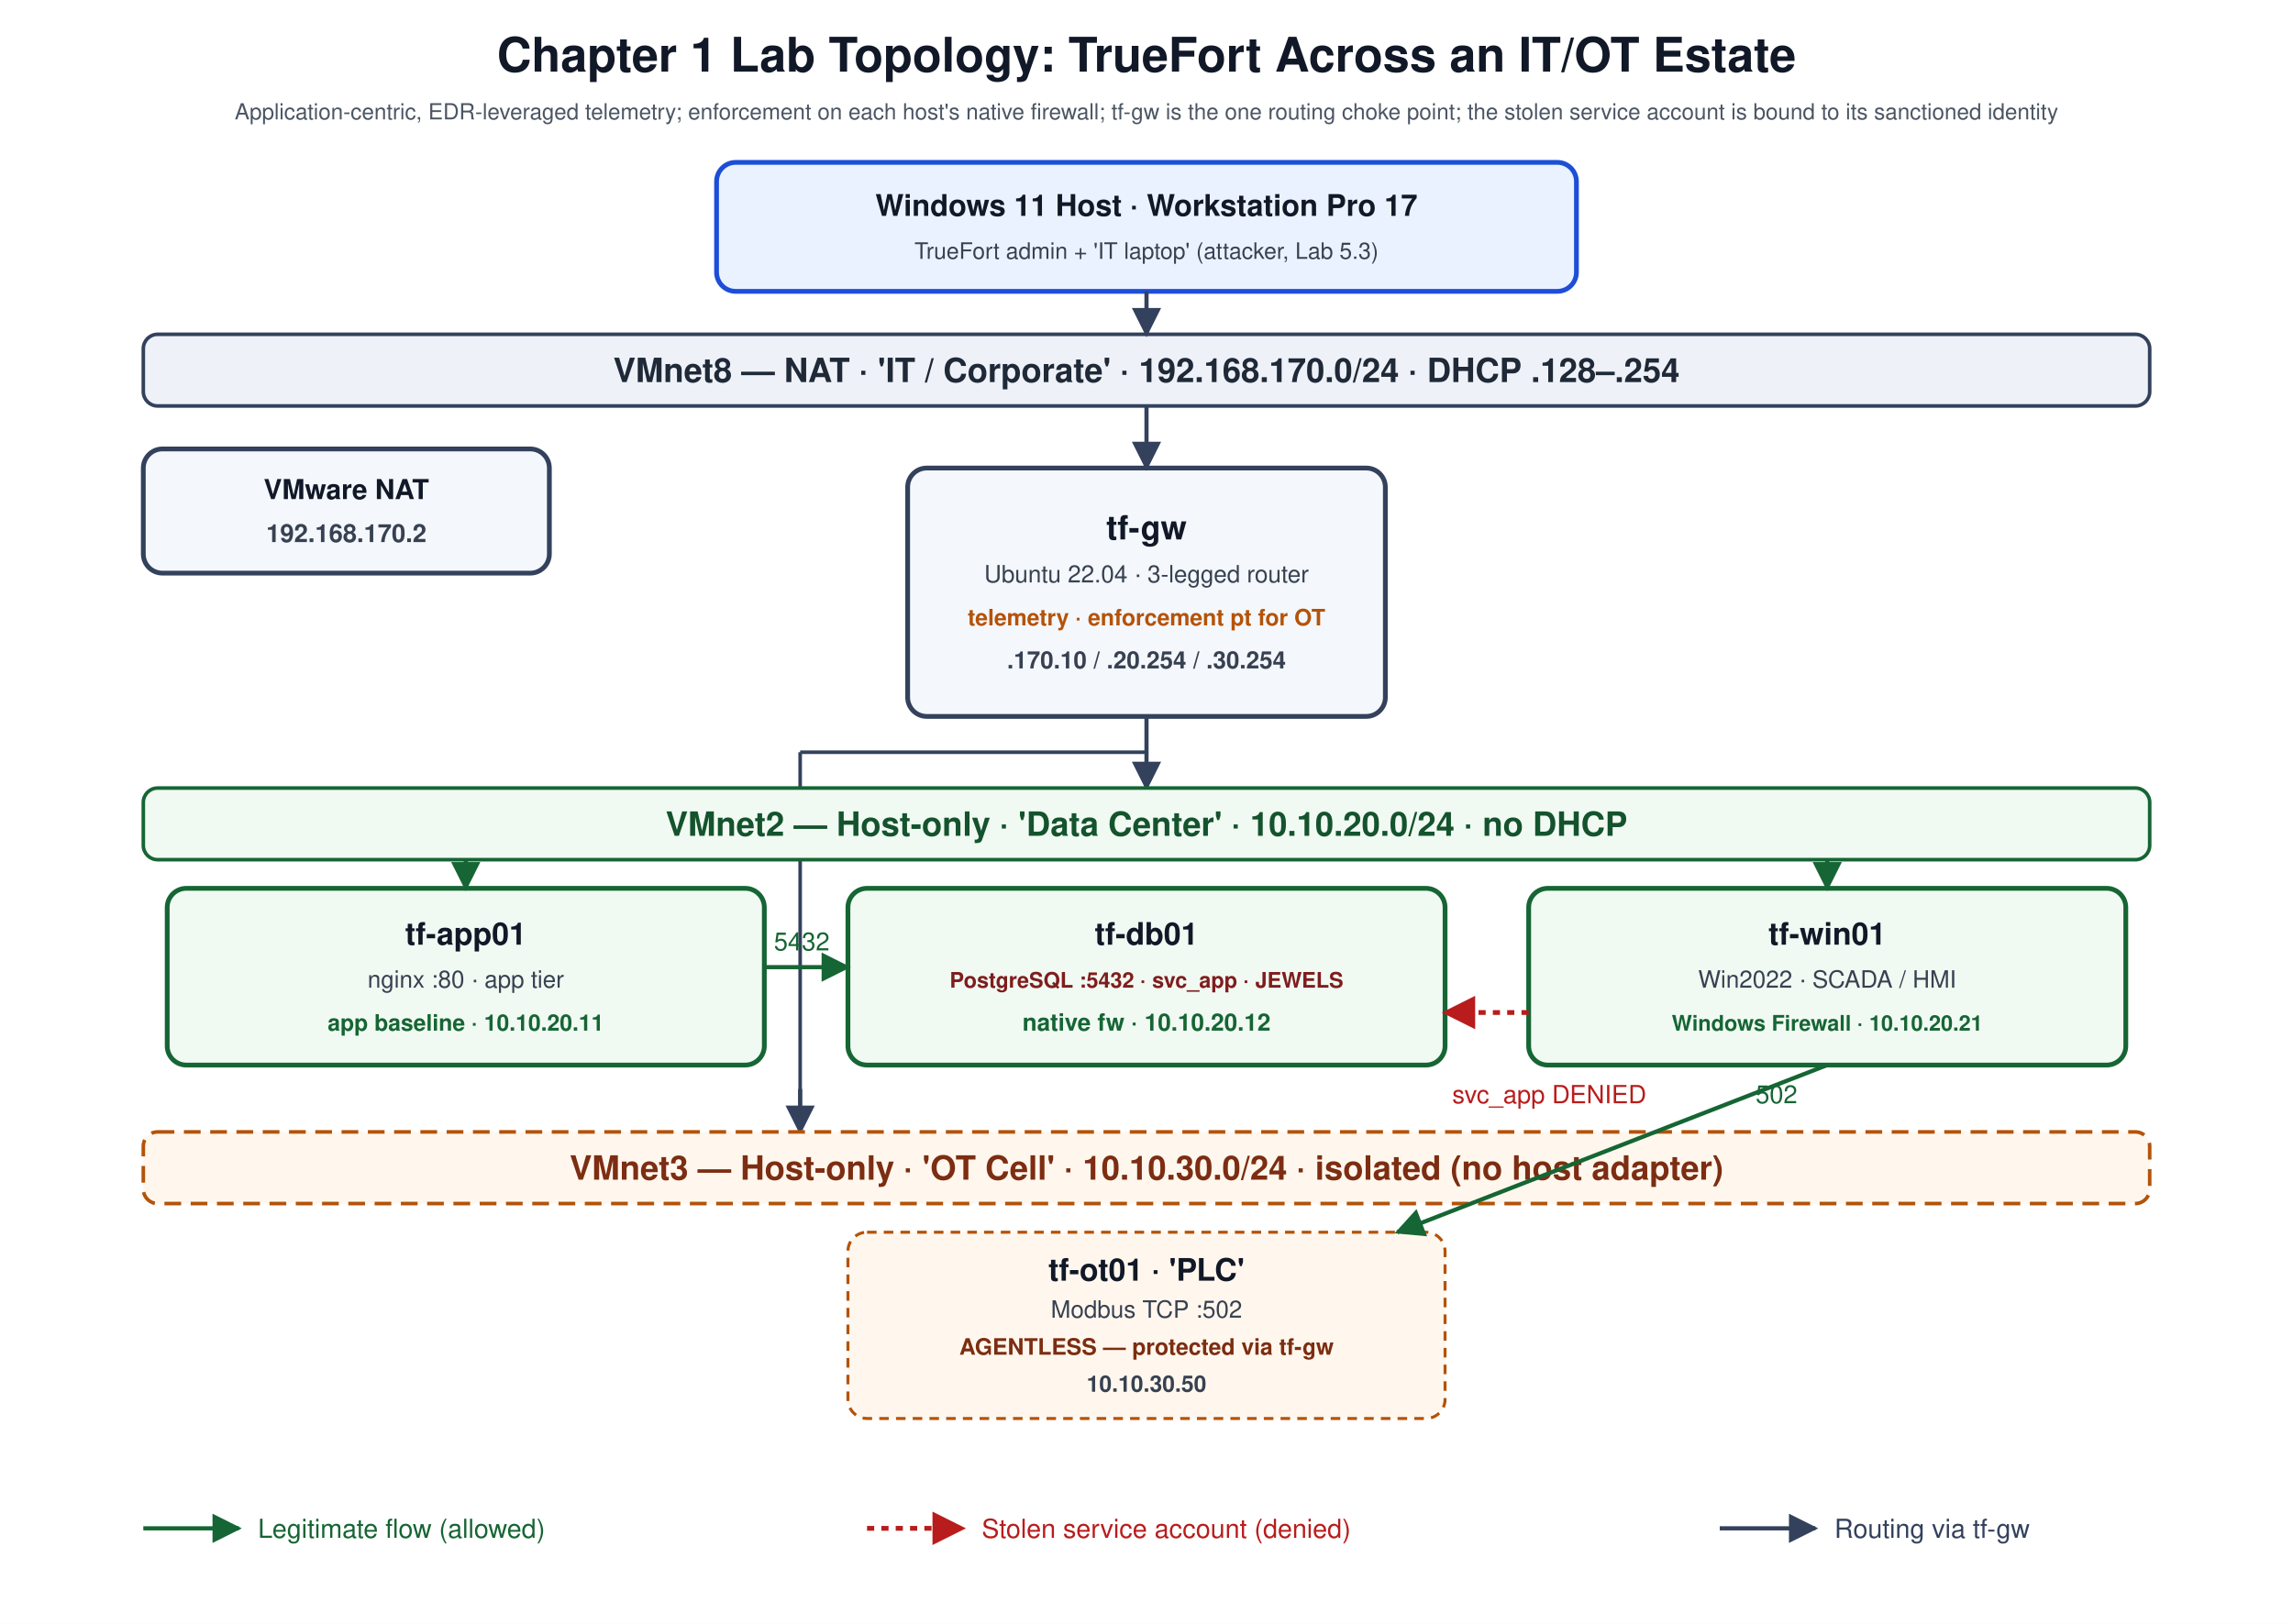
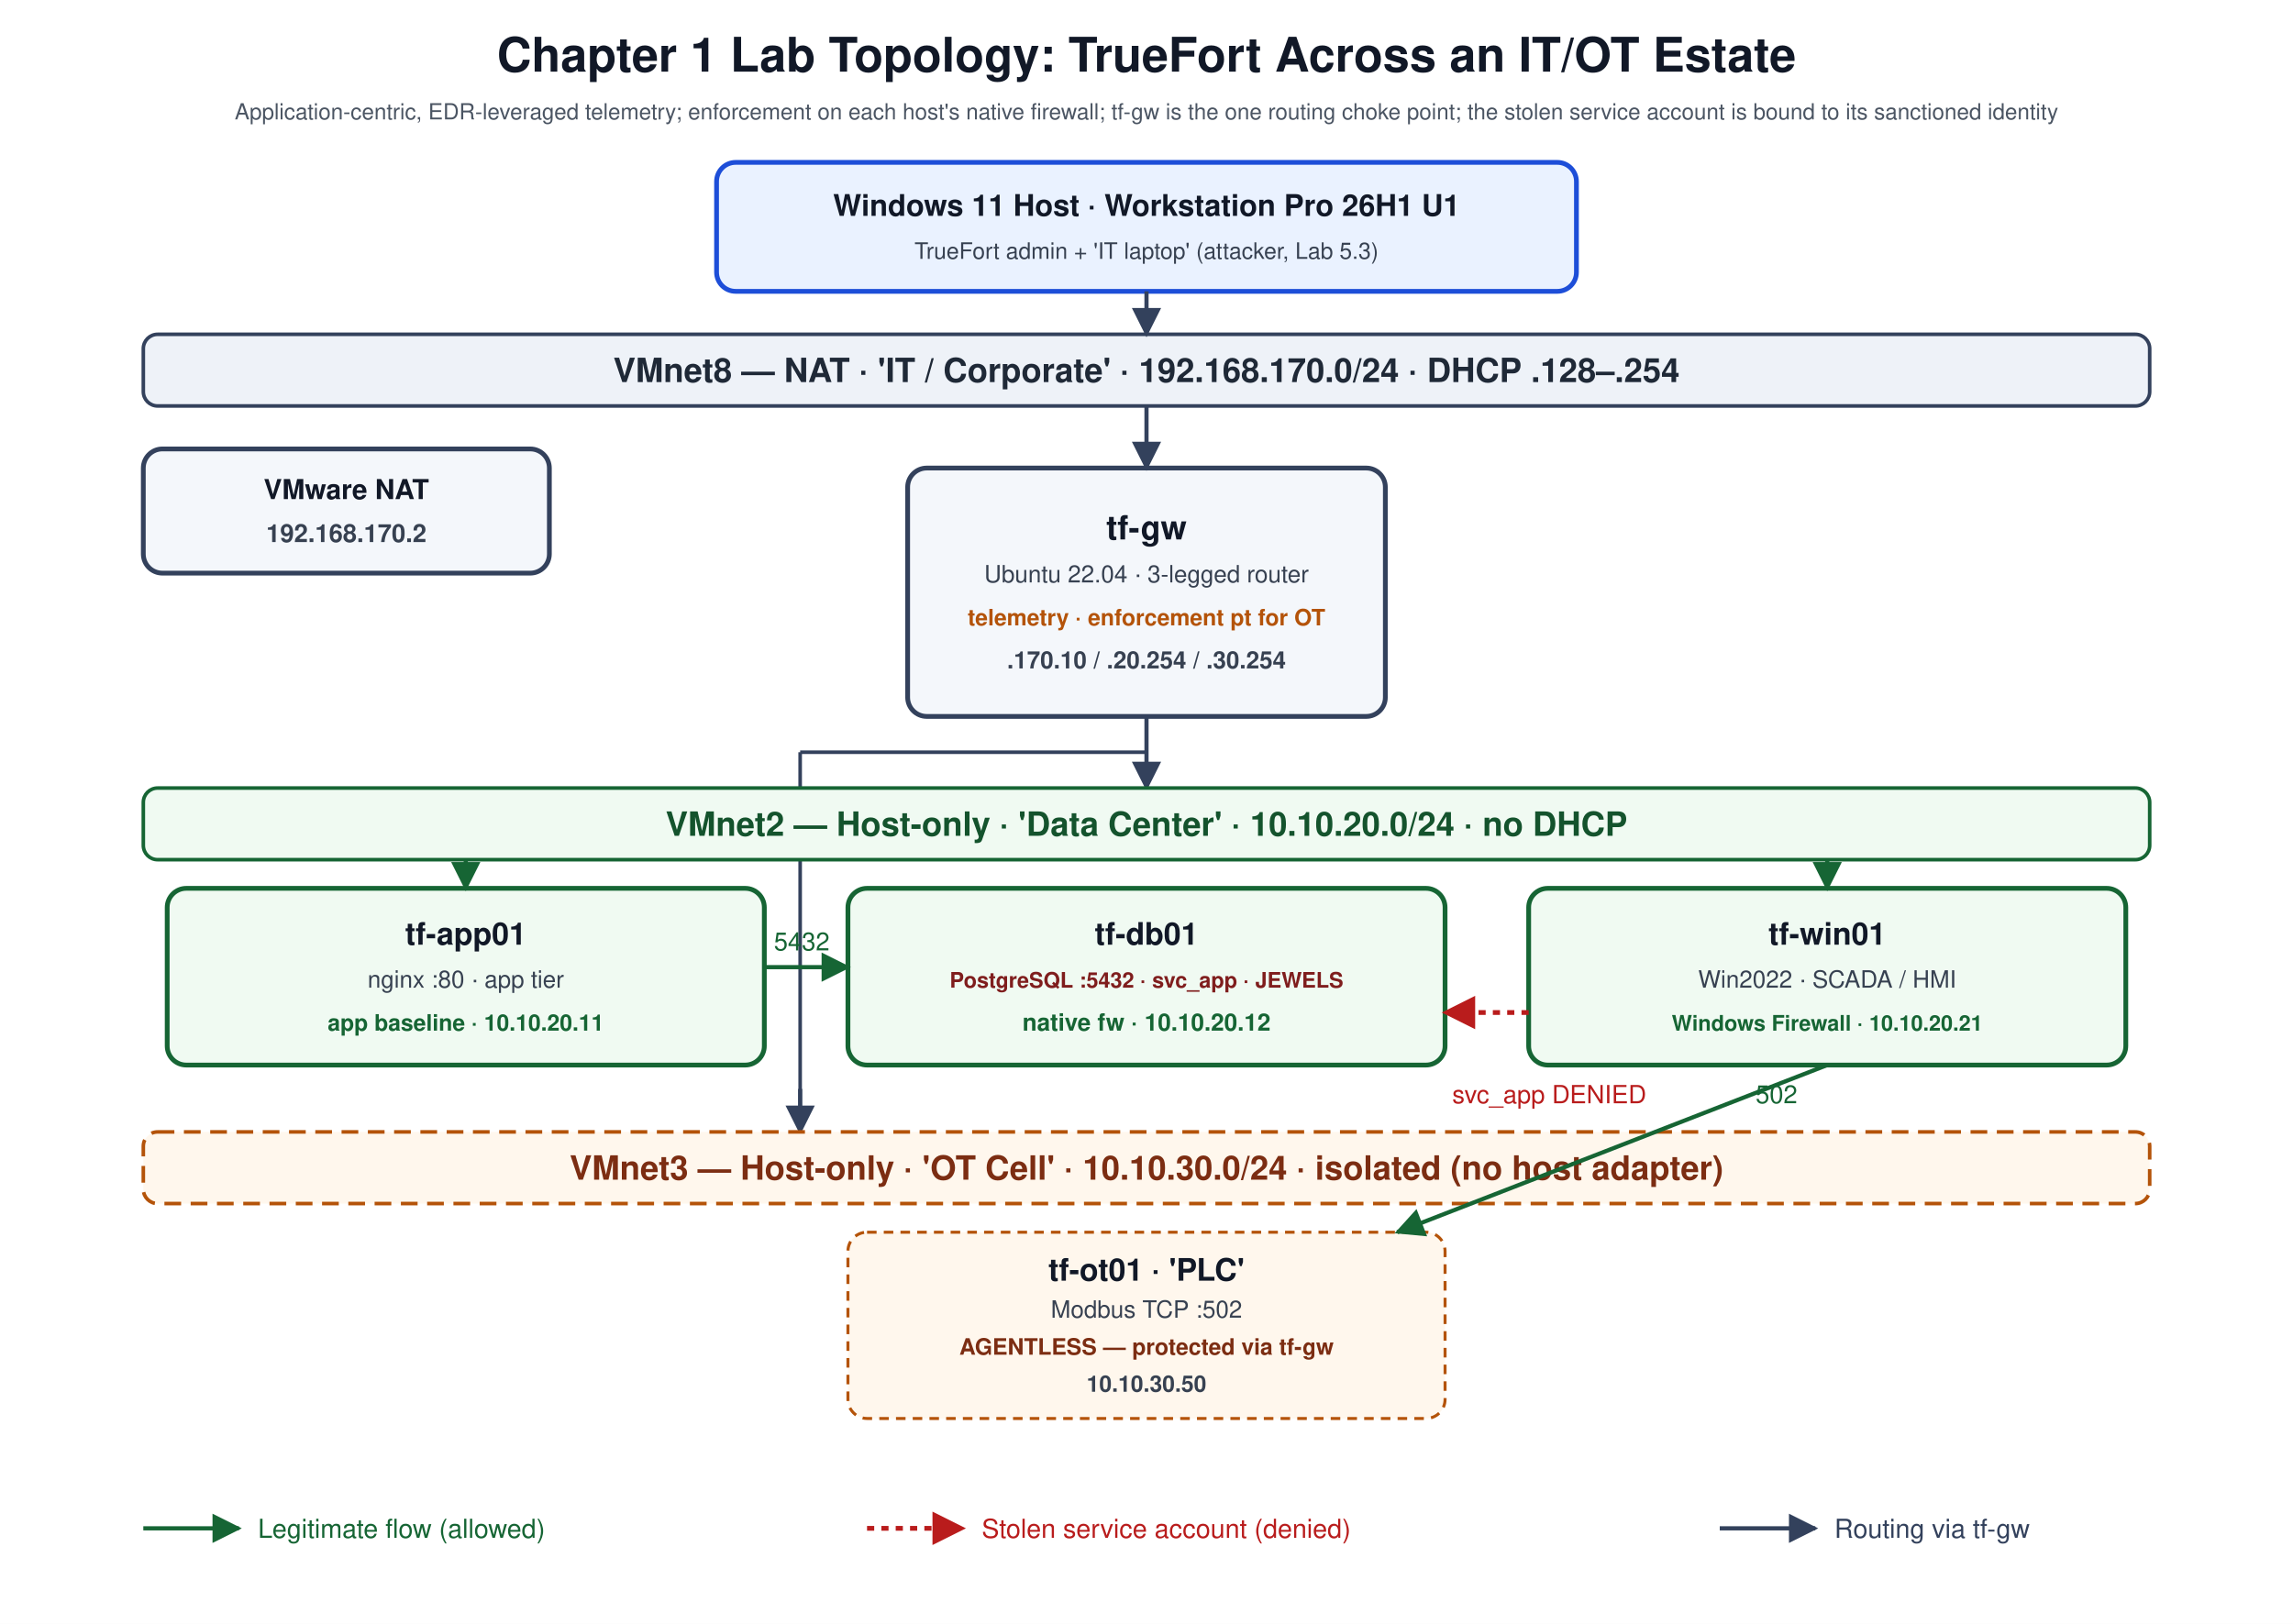
<svg xmlns="http://www.w3.org/2000/svg" viewBox="0 0 960 680" font-family="Helvetica, Arial, sans-serif">
  <defs>
    <marker id="arrow-alt" viewBox="0 0 10 10" refX="9" refY="5" markerWidth="7" markerHeight="7" orient="auto-start-reverse">
      <path d="M0,0 L10,5 L0,10 z" fill="#166534" />
    </marker>
    <marker id="arrow-mgmt" viewBox="0 0 10 10" refX="9" refY="5" markerWidth="7" markerHeight="7" orient="auto-start-reverse">
      <path d="M0,0 L10,5 L0,10 z" fill="#33415c" />
    </marker>
    <marker id="arrow-warn" viewBox="0 0 10 10" refX="9" refY="5" markerWidth="7" markerHeight="7" orient="auto-start-reverse">
      <path d="M0,0 L10,5 L0,10 z" fill="#b91c1c" />
    </marker>
  </defs>
  <rect x="0" y="0" width="960" height="680" fill="#ffffff" />
  <text x="480.0" y="30" text-anchor="middle" font-size="20" font-weight="700" fill="#111827">Chapter 1 Lab Topology: TrueFort Across an IT/OT Estate</text>
  <text x="480.0" y="50" text-anchor="middle" font-size="9.3" fill="#4b5563">Application-centric, EDR-leveraged telemetry; enforcement on each host's native firewall; tf-gw is the one routing choke point; the stolen service account is bound to its sanctioned identity</text>
  <rect x="300" y="68" width="360" height="54" rx="8" fill="#eaf2ff" stroke="#1d4ed8" stroke-width="2" />
-   <text x="480.0" y="90.4" text-anchor="middle" font-size="12.5" font-weight="700" fill="#111827">Windows 11 Host · Workstation Pro 17</text>
+   <text x="480.0" y="90.4" text-anchor="middle" font-size="12.5" font-weight="700" fill="#111827">Windows 11 Host · Workstation Pro 26H1 U1</text>
  <text x="480.0" y="108.4" text-anchor="middle" font-size="9.5" font-weight="400" fill="#374151">TrueFort admin + 'IT laptop' (attacker, Lab 5.3)</text>
  <rect x="60" y="140" width="840" height="30" rx="6" fill="#eef2f8" stroke="#33415c" stroke-width="1.5" />
  <text x="480.0" y="160.0" text-anchor="middle" font-size="14" font-weight="600" fill="#1f2937">VMnet8 — NAT · 'IT / Corporate' · 192.168.170.0/24 · DHCP .128–.254</text>
  <rect x="60" y="188" width="170" height="52" rx="8" fill="#f4f7fb" stroke="#33415c" stroke-width="2" />
  <text x="145.0" y="209.0" text-anchor="middle" font-size="11.5" font-weight="700" fill="#111827">VMware NAT</text>
  <text x="145.0" y="227.0" text-anchor="middle" font-size="10.5" font-weight="700" fill="#374151">192.168.170.2</text>
  <line x1="480" y1="122" x2="480" y2="140" stroke="#33415c" stroke-width="1.75" marker-end="url(#arrow-mgmt)" />
  <rect x="380" y="196" width="200" height="104" rx="8" fill="#f4f7fb" stroke="#33415c" stroke-width="2" />
  <text x="480.0" y="225.9" text-anchor="middle" font-size="14" font-weight="700" fill="#111827">tf-gw</text>
  <text x="480.0" y="243.9" text-anchor="middle" font-size="10" font-weight="400" fill="#374151">Ubuntu 22.04 · 3-legged router</text>
  <text x="480.0" y="261.9" text-anchor="middle" font-size="9.5" font-weight="700" fill="#b45309">telemetry · enforcement pt for OT</text>
  <text x="480.0" y="279.9" text-anchor="middle" font-size="10" font-weight="700" fill="#374151">.170.10 / .20.254 / .30.254</text>
  <line x1="480" y1="170" x2="480" y2="196" stroke="#33415c" stroke-width="1.75" marker-end="url(#arrow-mgmt)" />
  <line x1="480" y1="315" x2="335" y2="315" stroke="#33415c" stroke-width="1.5" />
  <line x1="335" y1="315" x2="335" y2="468" stroke="#33415c" stroke-width="1.5" />
  <line x1="480" y1="300" x2="480" y2="330" stroke="#33415c" stroke-width="1.75" marker-end="url(#arrow-mgmt)" />
  <rect x="60" y="330" width="840" height="30" rx="6" fill="#f0faf2" stroke="#166534" stroke-width="1.5" />
  <text x="480.0" y="350.0" text-anchor="middle" font-size="14" font-weight="600" fill="#14532d">VMnet2 — Host-only · 'Data Center' · 10.10.20.0/24 · no DHCP</text>
  <rect x="70" y="372" width="250" height="74" rx="8" fill="#f0faf2" stroke="#166534" stroke-width="2" />
  <text x="195.0" y="395.6" text-anchor="middle" font-size="13" font-weight="700" fill="#111827">tf-app01</text>
  <text x="195.0" y="413.6" text-anchor="middle" font-size="10" font-weight="400" fill="#374151">nginx :80 · app tier</text>
  <text x="195.0" y="431.6" text-anchor="middle" font-size="9.5" font-weight="700" fill="#166534">app baseline · 10.10.20.11</text>
  <rect x="355" y="372" width="250" height="74" rx="8" fill="#f0faf2" stroke="#166534" stroke-width="2" />
  <text x="480.0" y="395.6" text-anchor="middle" font-size="13" font-weight="700" fill="#111827">tf-db01</text>
  <text x="480.0" y="413.6" text-anchor="middle" font-size="9" font-weight="700" fill="#7f1d1d">PostgreSQL :5432 · svc_app · JEWELS</text>
  <text x="480.0" y="431.6" text-anchor="middle" font-size="10" font-weight="700" fill="#166534">native fw · 10.10.20.12</text>
  <rect x="640" y="372" width="250" height="74" rx="8" fill="#f0faf2" stroke="#166534" stroke-width="2" />
  <text x="765.0" y="395.6" text-anchor="middle" font-size="13" font-weight="700" fill="#111827">tf-win01</text>
  <text x="765.0" y="413.6" text-anchor="middle" font-size="10" font-weight="400" fill="#374151">Win2022 · SCADA / HMI</text>
  <text x="765.0" y="431.6" text-anchor="middle" font-size="9" font-weight="700" fill="#166534">Windows Firewall · 10.10.20.21</text>
  <line x1="195" y1="360" x2="195" y2="372" stroke="#166534" stroke-width="1.75" marker-end="url(#arrow-alt)" />
  <line x1="765" y1="360" x2="765" y2="372" stroke="#166534" stroke-width="1.75" marker-end="url(#arrow-alt)" />
  <line x1="320" y1="405" x2="355" y2="405" stroke="#166534" stroke-width="1.75" marker-end="url(#arrow-alt)" />
  <text x="324" y="398" font-size="10.5" fill="#166534">5432</text>
  <line x1="640" y1="424" x2="605" y2="424" stroke="#b91c1c" stroke-width="2" stroke-dasharray="3 3" marker-end="url(#arrow-warn)" />
  <text x="608" y="462" font-size="10.5" fill="#b91c1c">svc_app DENIED</text>
  <line x1="335" y1="456" x2="335" y2="474" stroke="#33415c" stroke-width="1.75" marker-end="url(#arrow-mgmt)" />
  <rect x="60" y="474" width="840" height="30" rx="6" fill="#fff7ed" stroke="#b45309" stroke-width="1.5" stroke-dasharray="7 4" />
  <text x="480.0" y="494.0" text-anchor="middle" font-size="14" font-weight="600" fill="#7c2d12">VMnet3 — Host-only · 'OT Cell' · 10.10.30.0/24 · isolated (no host adapter)</text>
  <rect x="355" y="516" width="250" height="78" rx="8" fill="#fff7ed" stroke="#b45309" stroke-width="1.25" stroke-dasharray="4 3" />
  <text x="480.0" y="536.3" text-anchor="middle" font-size="13" font-weight="700" fill="#111827">tf-ot01 · 'PLC'</text>
  <text x="480.0" y="551.8" text-anchor="middle" font-size="10" font-weight="400" fill="#374151">Modbus TCP :502</text>
  <text x="480.0" y="567.3" text-anchor="middle" font-size="9.5" font-weight="700" fill="#7c2d12">AGENTLESS — protected via tf-gw</text>
  <text x="480.0" y="582.8" text-anchor="middle" font-size="9.5" font-weight="700" fill="#374151">10.10.30.50</text>
  <line x1="765" y1="446" x2="585" y2="516" stroke="#166534" stroke-width="1.75" marker-end="url(#arrow-alt)" />
  <text x="735" y="462" font-size="10.5" fill="#166534">502</text>
  <line x1="60" y1="640" x2="100" y2="640" stroke="#166534" stroke-width="1.75" marker-end="url(#arrow-alt)" />
  <text x="108" y="644" font-size="11" fill="#166534">Legitimate flow (allowed)</text>
  <line x1="363" y1="640" x2="403" y2="640" stroke="#b91c1c" stroke-width="2" stroke-dasharray="3 3" marker-end="url(#arrow-warn)" />
  <text x="411" y="644" font-size="11" fill="#b91c1c">Stolen service account (denied)</text>
  <line x1="720" y1="640" x2="760" y2="640" stroke="#33415c" stroke-width="1.75" marker-end="url(#arrow-mgmt)" />
  <text x="768" y="644" font-size="11" fill="#33415c">Routing via tf-gw</text>
</svg>
